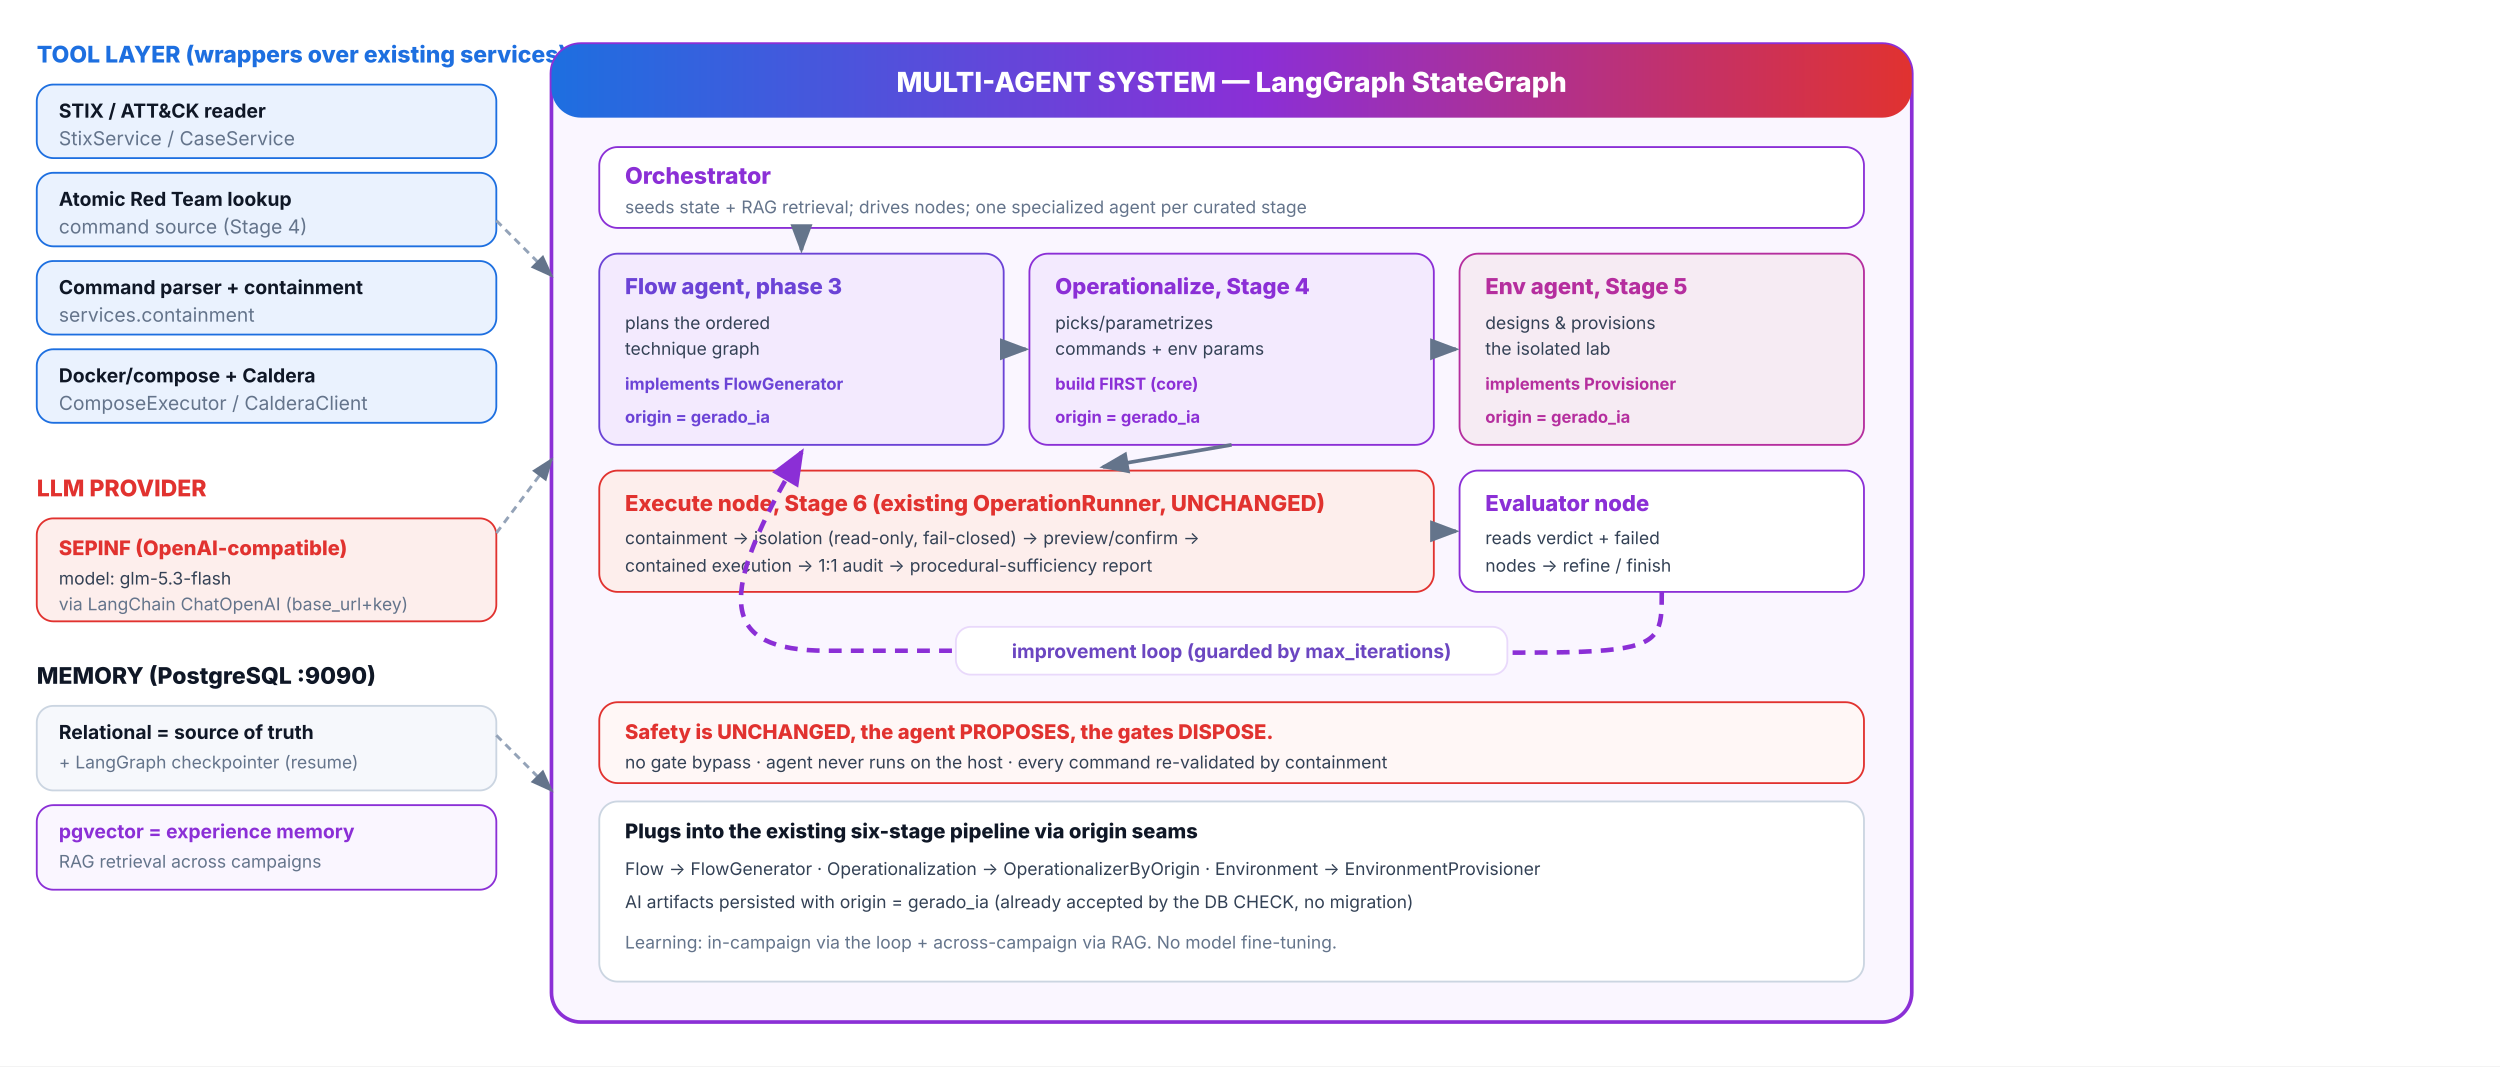
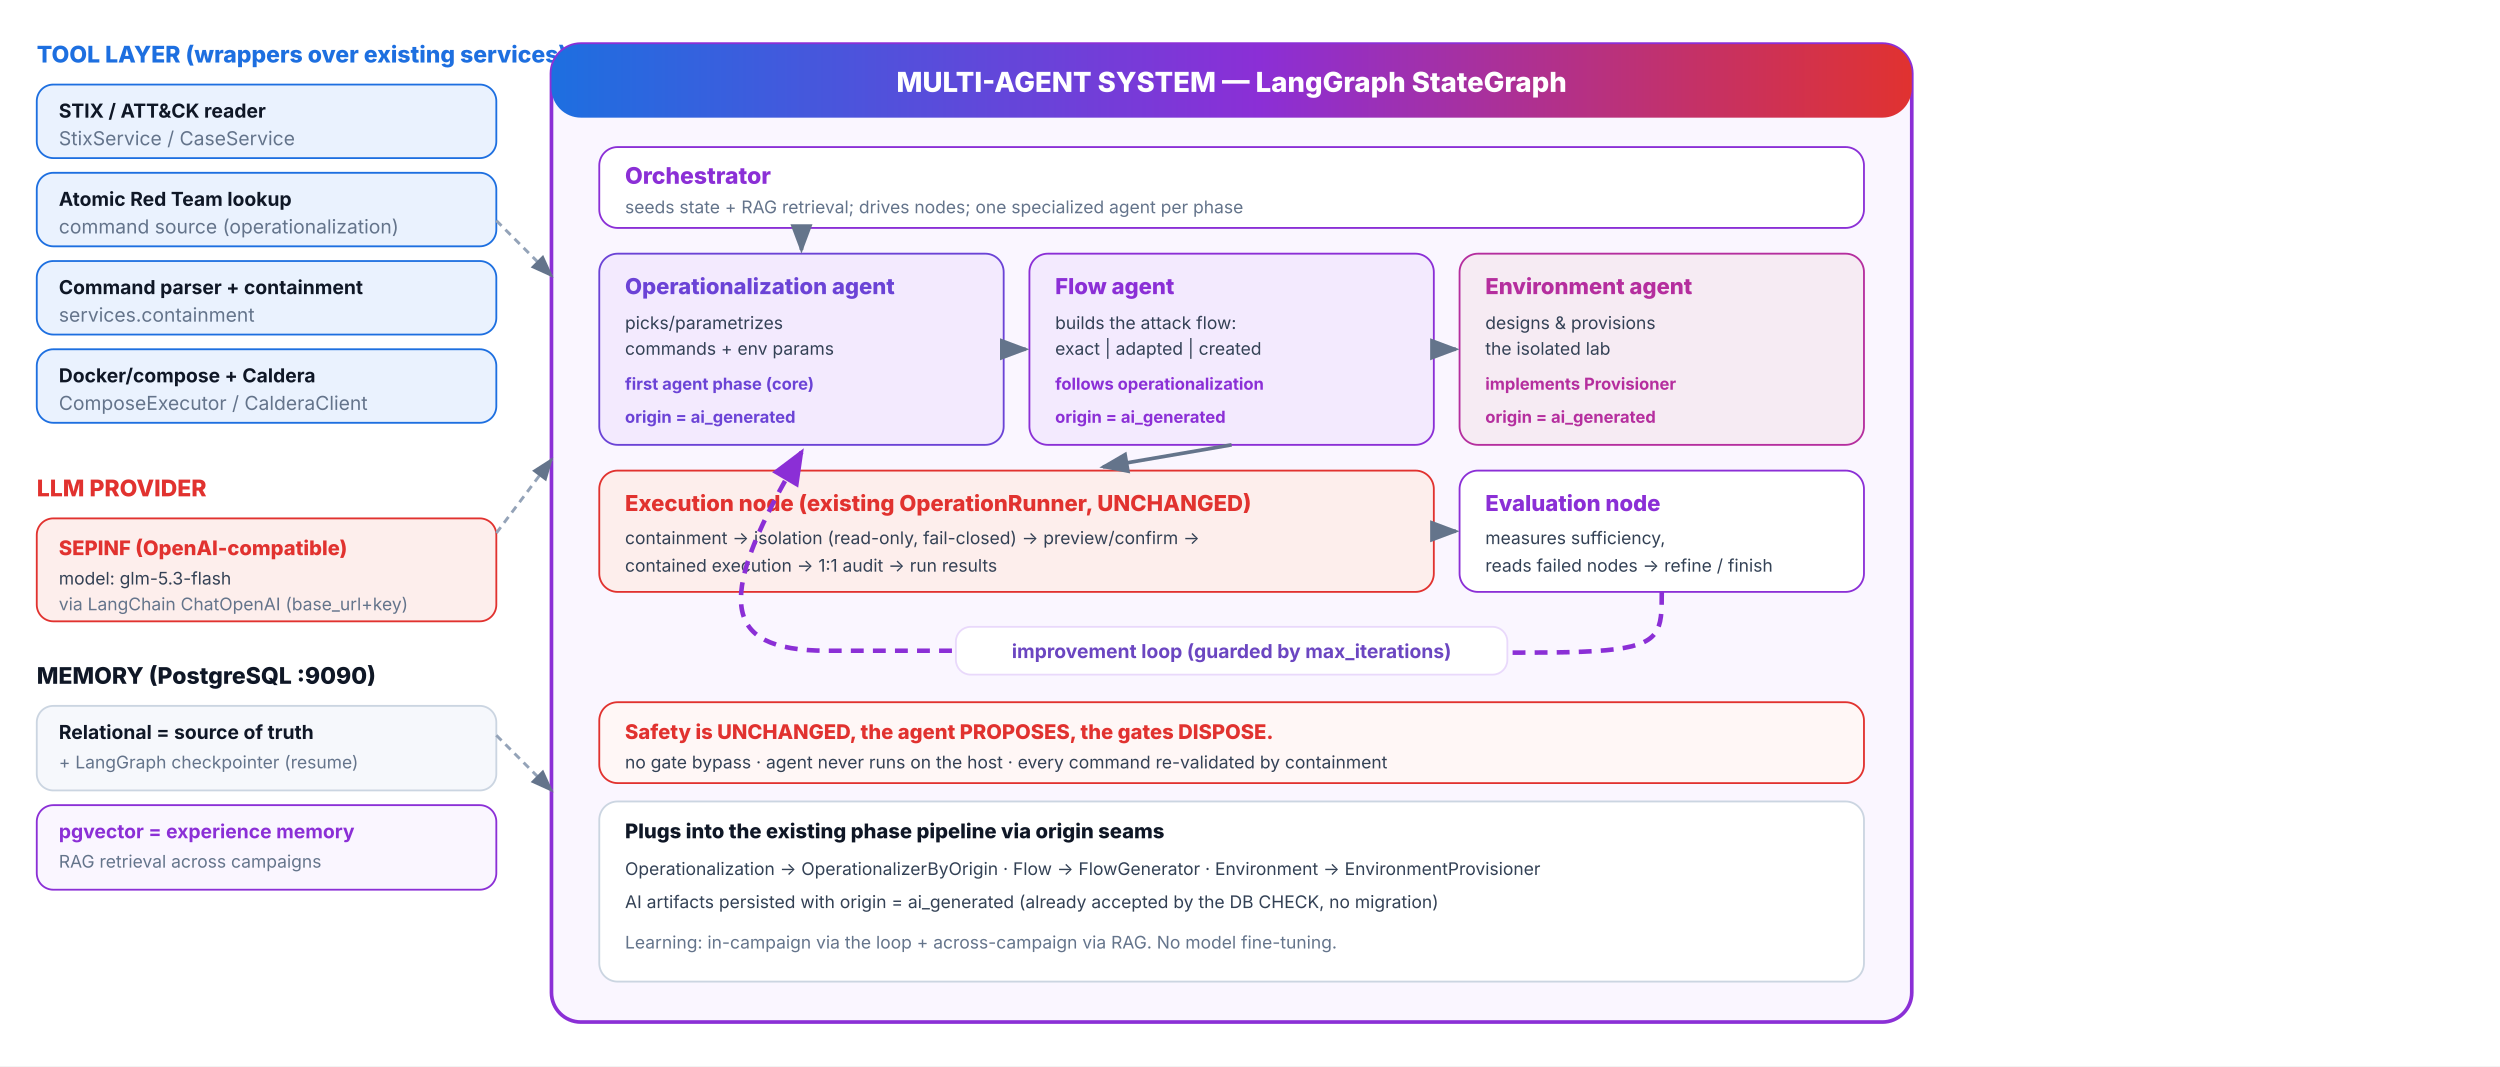
<svg xmlns="http://www.w3.org/2000/svg" viewBox="0 0 1360 580" font-family="Inter, Segoe UI, sans-serif">
  <defs>
    <linearGradient id="gg" x1="0" y1="0" x2="1" y2="0">
      <stop offset="0" stop-color="#1d6fe0" />
      <stop offset="0.52" stop-color="#8b2fd6" />
      <stop offset="1" stop-color="#e1322f" />
    </linearGradient>
    <marker id="aa" markerWidth="10" markerHeight="10" refX="7" refY="3" orient="auto">
      <path d="M0,0 L8,3 L0,6 Z" fill="#64748b" />
    </marker>
    <marker id="ap" markerWidth="11" markerHeight="11" refX="7" refY="3.3" orient="auto">
      <path d="M0,0 L8,3.3 L0,6.6 Z" fill="#8b2fd6" />
    </marker>
  </defs>
  <rect width="1360" height="580" fill="#ffffff" />
  <g transform="translate(20,34)">
    <text x="0" y="0" font-size="12.5" font-weight="800" fill="#1d6fe0">TOOL LAYER (wrappers over existing services)</text>
    <g font-size="10.5">
      <rect x="0" y="12" width="250" height="40" rx="9" fill="#eaf2fe" stroke="#1d6fe0" />
      <text x="12" y="30" font-weight="700" fill="#0f1726">STIX / ATT&amp;CK reader</text>
      <text x="12" y="45" fill="#64748b">StixService / CaseService</text>
      <rect x="0" y="60" width="250" height="40" rx="9" fill="#eaf2fe" stroke="#1d6fe0" />
      <text x="12" y="78" font-weight="700" fill="#0f1726">Atomic Red Team lookup</text>
-       <text x="12" y="93" fill="#64748b">command source (Stage 4)</text>
+       <text x="12" y="93" fill="#64748b">command source (operationalization)</text>
      <rect x="0" y="108" width="250" height="40" rx="9" fill="#eaf2fe" stroke="#1d6fe0" />
      <text x="12" y="126" font-weight="700" fill="#0f1726">Command parser + containment</text>
      <text x="12" y="141" fill="#64748b">services.containment</text>
      <rect x="0" y="156" width="250" height="40" rx="9" fill="#eaf2fe" stroke="#1d6fe0" />
      <text x="12" y="174" font-weight="700" fill="#0f1726">Docker/compose + Caldera</text>
      <text x="12" y="189" fill="#64748b">ComposeExecutor / CalderaClient</text>
    </g>
    <text x="0" y="236" font-size="12.5" font-weight="800" fill="#e1322f">LLM PROVIDER</text>
    <rect x="0" y="248" width="250" height="56" rx="9" fill="#fdeeec" stroke="#e1322f" />
    <text x="12" y="268" font-size="11" font-weight="800" fill="#e1322f">SEPINF (OpenAI-compatible)</text>
    <text x="12" y="284" font-size="9.5" fill="#334155">model: glm-5.3-flash</text>
    <text x="12" y="298" font-size="9.5" fill="#64748b">via LangChain ChatOpenAI (base_url+key)</text>
    <text x="0" y="338" font-size="12.5" font-weight="800" fill="#0f1726">MEMORY (PostgreSQL :9090)</text>
    <rect x="0" y="350" width="250" height="46" rx="9" fill="#f6f8fc" stroke="#cbd5e1" />
    <text x="12" y="368" font-size="10.5" font-weight="700" fill="#0f1726">Relational = source of truth</text>
    <text x="12" y="384" font-size="9.5" fill="#64748b">+ LangGraph checkpointer (resume)</text>
    <rect x="0" y="404" width="250" height="46" rx="9" fill="#faf6ff" stroke="#8b2fd6" />
    <text x="12" y="422" font-size="10.5" font-weight="700" fill="#8b2fd6">pgvector = experience memory</text>
    <text x="12" y="438" font-size="9.5" fill="#64748b">RAG retrieval across campaigns</text>
  </g>
  <g transform="translate(300,24)">
    <rect width="740" height="532" rx="16" fill="#faf6ff" stroke="#8b2fd6" stroke-width="2" />
    <rect width="740" height="40" rx="16" fill="url(#gg)" />
    <text x="370" y="26" text-anchor="middle" font-size="15" font-weight="800" fill="#ffffff">MULTI-AGENT SYSTEM — LangGraph StateGraph</text>
    <rect x="26" y="56" width="688" height="44" rx="10" fill="#ffffff" stroke="#8b2fd6" />
    <text x="40" y="76" font-size="12.5" font-weight="800" fill="#8b2fd6">Orchestrator</text>
-     <text x="40" y="92" font-size="9.5" fill="#64748b">seeds state + RAG retrieval; drives nodes; one specialized agent per curated stage</text>
+     <text x="40" y="92" font-size="9.5" fill="#64748b">seeds state + RAG retrieval; drives nodes; one specialized agent per phase</text>
    <g>
      <rect x="26" y="114" width="220" height="104" rx="10" fill="#f3eafe" stroke="#6b43d6" />
-       <text x="40" y="136" font-size="12" font-weight="800" fill="#6b43d6">Flow agent, phase 3</text>
-       <text x="40" y="155" font-size="9.5" fill="#334155">plans the ordered</text>
-       <text x="40" y="169" font-size="9.5" fill="#334155">technique graph</text>
-       <text x="40" y="188" font-size="9" font-weight="700" fill="#6b43d6">implements FlowGenerator</text>
-       <text x="40" y="206" font-size="9" font-weight="700" fill="#6b43d6">origin = gerado_ia</text>
+       <text x="40" y="136" font-size="12" font-weight="800" fill="#6b43d6">Operationalization agent</text>
+       <text x="40" y="155" font-size="9.5" fill="#334155">picks/parametrizes</text>
+       <text x="40" y="169" font-size="9.5" fill="#334155">commands + env params</text>
+       <text x="40" y="188" font-size="9" font-weight="700" fill="#6b43d6">first agent phase (core)</text>
+       <text x="40" y="206" font-size="9" font-weight="700" fill="#6b43d6">origin = ai_generated</text>
      <rect x="260" y="114" width="220" height="104" rx="10" fill="#f3eafe" stroke="#8b2fd6" />
-       <text x="274" y="136" font-size="12" font-weight="800" fill="#8b2fd6">Operationalize, Stage 4</text>
-       <text x="274" y="155" font-size="9.5" fill="#334155">picks/parametrizes</text>
-       <text x="274" y="169" font-size="9.5" fill="#334155">commands + env params</text>
-       <text x="274" y="188" font-size="9" font-weight="700" fill="#8b2fd6">build FIRST (core)</text>
-       <text x="274" y="206" font-size="9" font-weight="700" fill="#8b2fd6">origin = gerado_ia</text>
+       <text x="274" y="136" font-size="12" font-weight="800" fill="#8b2fd6">Flow agent</text>
+       <text x="274" y="155" font-size="9.5" fill="#334155">builds the attack flow:</text>
+       <text x="274" y="169" font-size="9.5" fill="#334155">exact | adapted | created</text>
+       <text x="274" y="188" font-size="9" font-weight="700" fill="#8b2fd6">follows operationalization</text>
+       <text x="274" y="206" font-size="9" font-weight="700" fill="#8b2fd6">origin = ai_generated</text>
      <rect x="494" y="114" width="220" height="104" rx="10" fill="#f6ebf3" stroke="#b52e9e" />
-       <text x="508" y="136" font-size="12" font-weight="800" fill="#b52e9e">Env agent, Stage 5</text>
+       <text x="508" y="136" font-size="12" font-weight="800" fill="#b52e9e">Environment agent</text>
      <text x="508" y="155" font-size="9.5" fill="#334155">designs &amp; provisions</text>
      <text x="508" y="169" font-size="9.5" fill="#334155">the isolated lab</text>
      <text x="508" y="188" font-size="9" font-weight="700" fill="#b52e9e">implements Provisioner</text>
-       <text x="508" y="206" font-size="9" font-weight="700" fill="#b52e9e">origin = gerado_ia</text>
+       <text x="508" y="206" font-size="9" font-weight="700" fill="#b52e9e">origin = ai_generated</text>
    </g>
    <rect x="26" y="232" width="454" height="66" rx="10" fill="#fdeeec" stroke="#e1322f" />
-     <text x="40" y="254" font-size="12" font-weight="800" fill="#e1322f">Execute node, Stage 6 (existing OperationRunner, UNCHANGED)</text>
+     <text x="40" y="254" font-size="12" font-weight="800" fill="#e1322f">Execution node (existing OperationRunner, UNCHANGED)</text>
    <text x="40" y="272" font-size="9.5" fill="#334155">containment → isolation (read-only, fail-closed) → preview/confirm →</text>
-     <text x="40" y="287" font-size="9.5" fill="#334155">contained execution → 1:1 audit → procedural-sufficiency report</text>
+     <text x="40" y="287" font-size="9.5" fill="#334155">contained execution → 1:1 audit → run results</text>
    <rect x="494" y="232" width="220" height="66" rx="10" fill="#ffffff" stroke="#8b2fd6" />
-     <text x="508" y="254" font-size="12" font-weight="800" fill="#8b2fd6">Evaluator node</text>
-     <text x="508" y="272" font-size="9.5" fill="#334155">reads verdict + failed</text>
-     <text x="508" y="287" font-size="9.5" fill="#334155">nodes → refine / finish</text>
+     <text x="508" y="254" font-size="12" font-weight="800" fill="#8b2fd6">Evaluation node</text>
+     <text x="508" y="272" font-size="9.5" fill="#334155">measures sufficiency,</text>
+     <text x="508" y="287" font-size="9.5" fill="#334155">reads failed nodes → refine / finish</text>
    <g stroke="#64748b" stroke-width="2" fill="none">
      <line x1="136" y1="100" x2="136" y2="112" marker-end="url(#aa)" />
      <line x1="246" y1="166" x2="258" y2="166" marker-end="url(#aa)" />
      <line x1="480" y1="166" x2="492" y2="166" marker-end="url(#aa)" />
      <line x1="370" y1="218" x2="300" y2="230" marker-end="url(#aa)" />
      <line x1="480" y1="265" x2="492" y2="265" marker-end="url(#aa)" />
    </g>
    <path d="M604,298 C604,340 604,330 360,330 L150,330 C90,330 90,300 136,222" fill="none" stroke="#8b2fd6" stroke-width="2.5" stroke-dasharray="7 5" marker-end="url(#ap)" />
    <g transform="translate(370,330)">
      <rect x="-150" y="-13" width="300" height="26" rx="8" fill="#ffffff" stroke="#e9d9fb" />
      <text x="0" y="4" text-anchor="middle" font-size="10.5" font-weight="700" fill="#6b46c1">improvement loop (guarded by max_iterations)</text>
    </g>
    <rect x="26" y="358" width="688" height="44" rx="10" fill="#fff7f6" stroke="#e1322f" />
    <text x="40" y="378" font-size="11" font-weight="800" fill="#e1322f">Safety is UNCHANGED, the agent PROPOSES, the gates DISPOSE.</text>
    <text x="40" y="394" font-size="9.5" fill="#334155">no gate bypass · agent never runs on the host · every command re-validated by containment</text>
    <rect x="26" y="412" width="688" height="98" rx="10" fill="#ffffff" stroke="#cbd5e1" />
-     <text x="40" y="432" font-size="11" font-weight="800" fill="#0f1726">Plugs into the existing six-stage pipeline via origin seams</text>
-     <text x="40" y="452" font-size="9.5" fill="#334155">Flow → FlowGenerator · Operationalization → OperationalizerByOrigin · Environment → EnvironmentProvisioner</text>
-     <text x="40" y="470" font-size="9.5" fill="#334155">AI artifacts persisted with origin = gerado_ia (already accepted by the DB CHECK, no migration)</text>
+     <text x="40" y="432" font-size="11" font-weight="800" fill="#0f1726">Plugs into the existing phase pipeline via origin seams</text>
+     <text x="40" y="452" font-size="9.5" fill="#334155">Operationalization → OperationalizerByOrigin · Flow → FlowGenerator · Environment → EnvironmentProvisioner</text>
+     <text x="40" y="470" font-size="9.5" fill="#334155">AI artifacts persisted with origin = ai_generated (already accepted by the DB CHECK, no migration)</text>
    <text x="40" y="492" font-size="9.5" fill="#64748b">Learning: in-campaign via the loop + across-campaign via RAG. No model fine-tuning.</text>
  </g>
  <g stroke="#94a3b8" stroke-width="1.6" fill="none" stroke-dasharray="4 3">
    <line x1="270" y1="120" x2="300" y2="150" marker-end="url(#aa)" />
    <line x1="270" y1="290" x2="300" y2="250" marker-end="url(#aa)" />
    <line x1="270" y1="400" x2="300" y2="430" marker-end="url(#aa)" />
  </g>
</svg>
